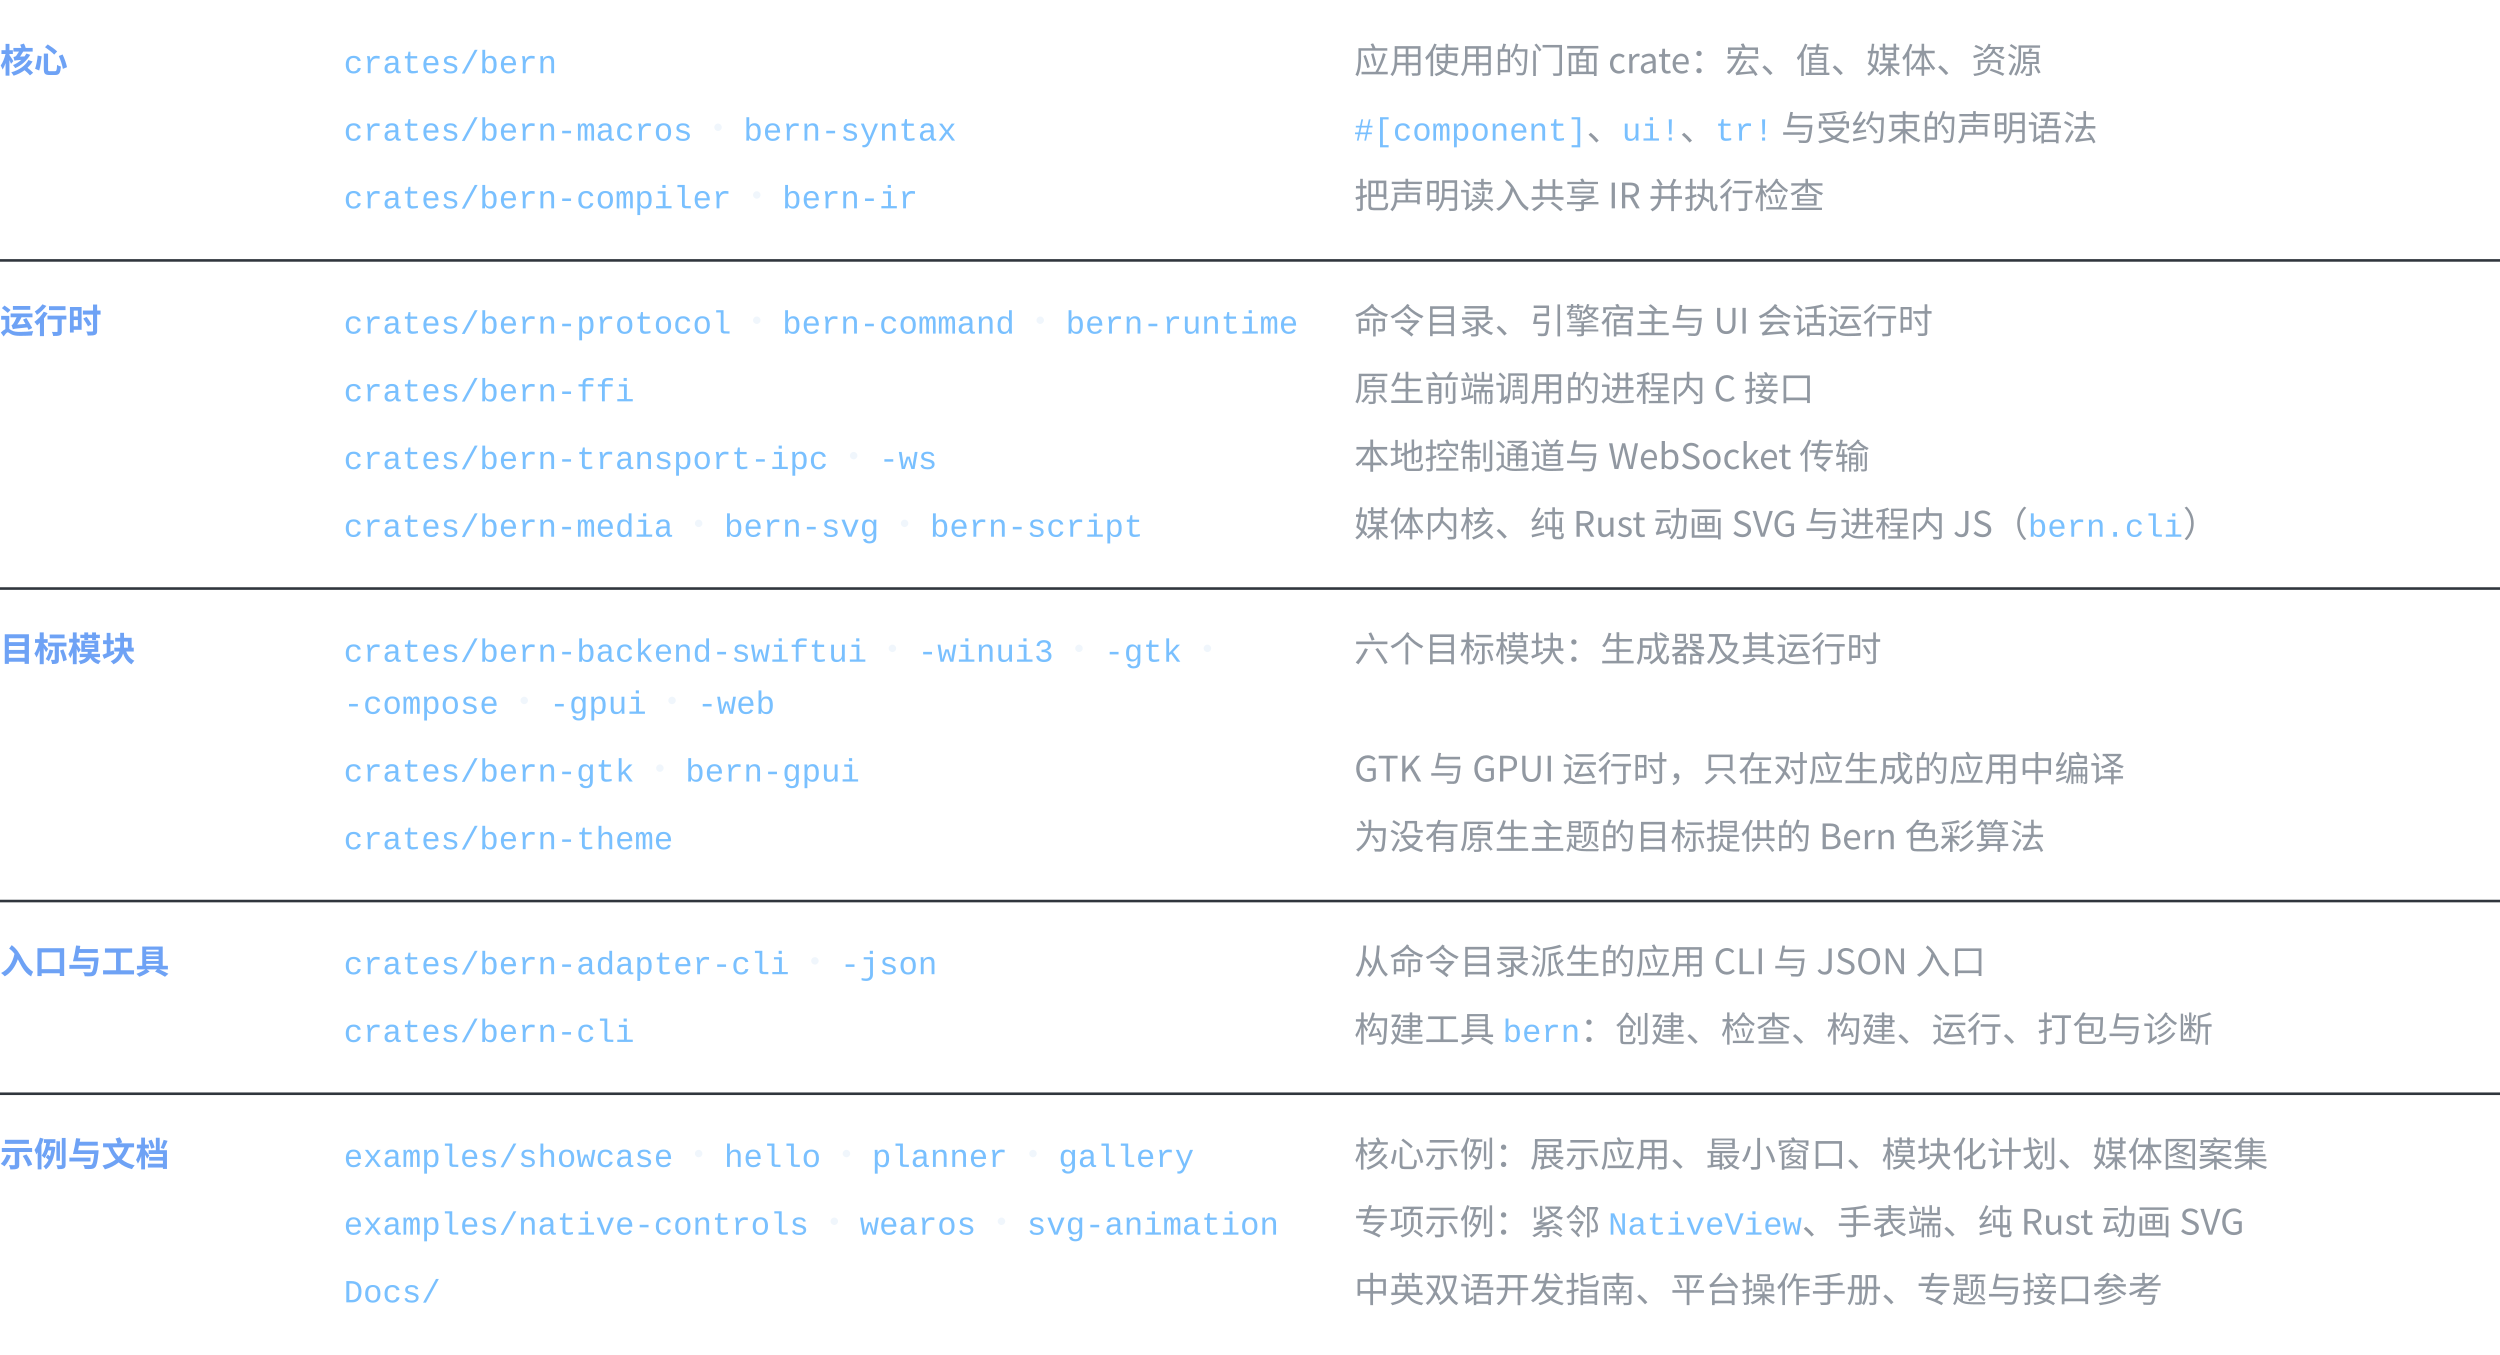
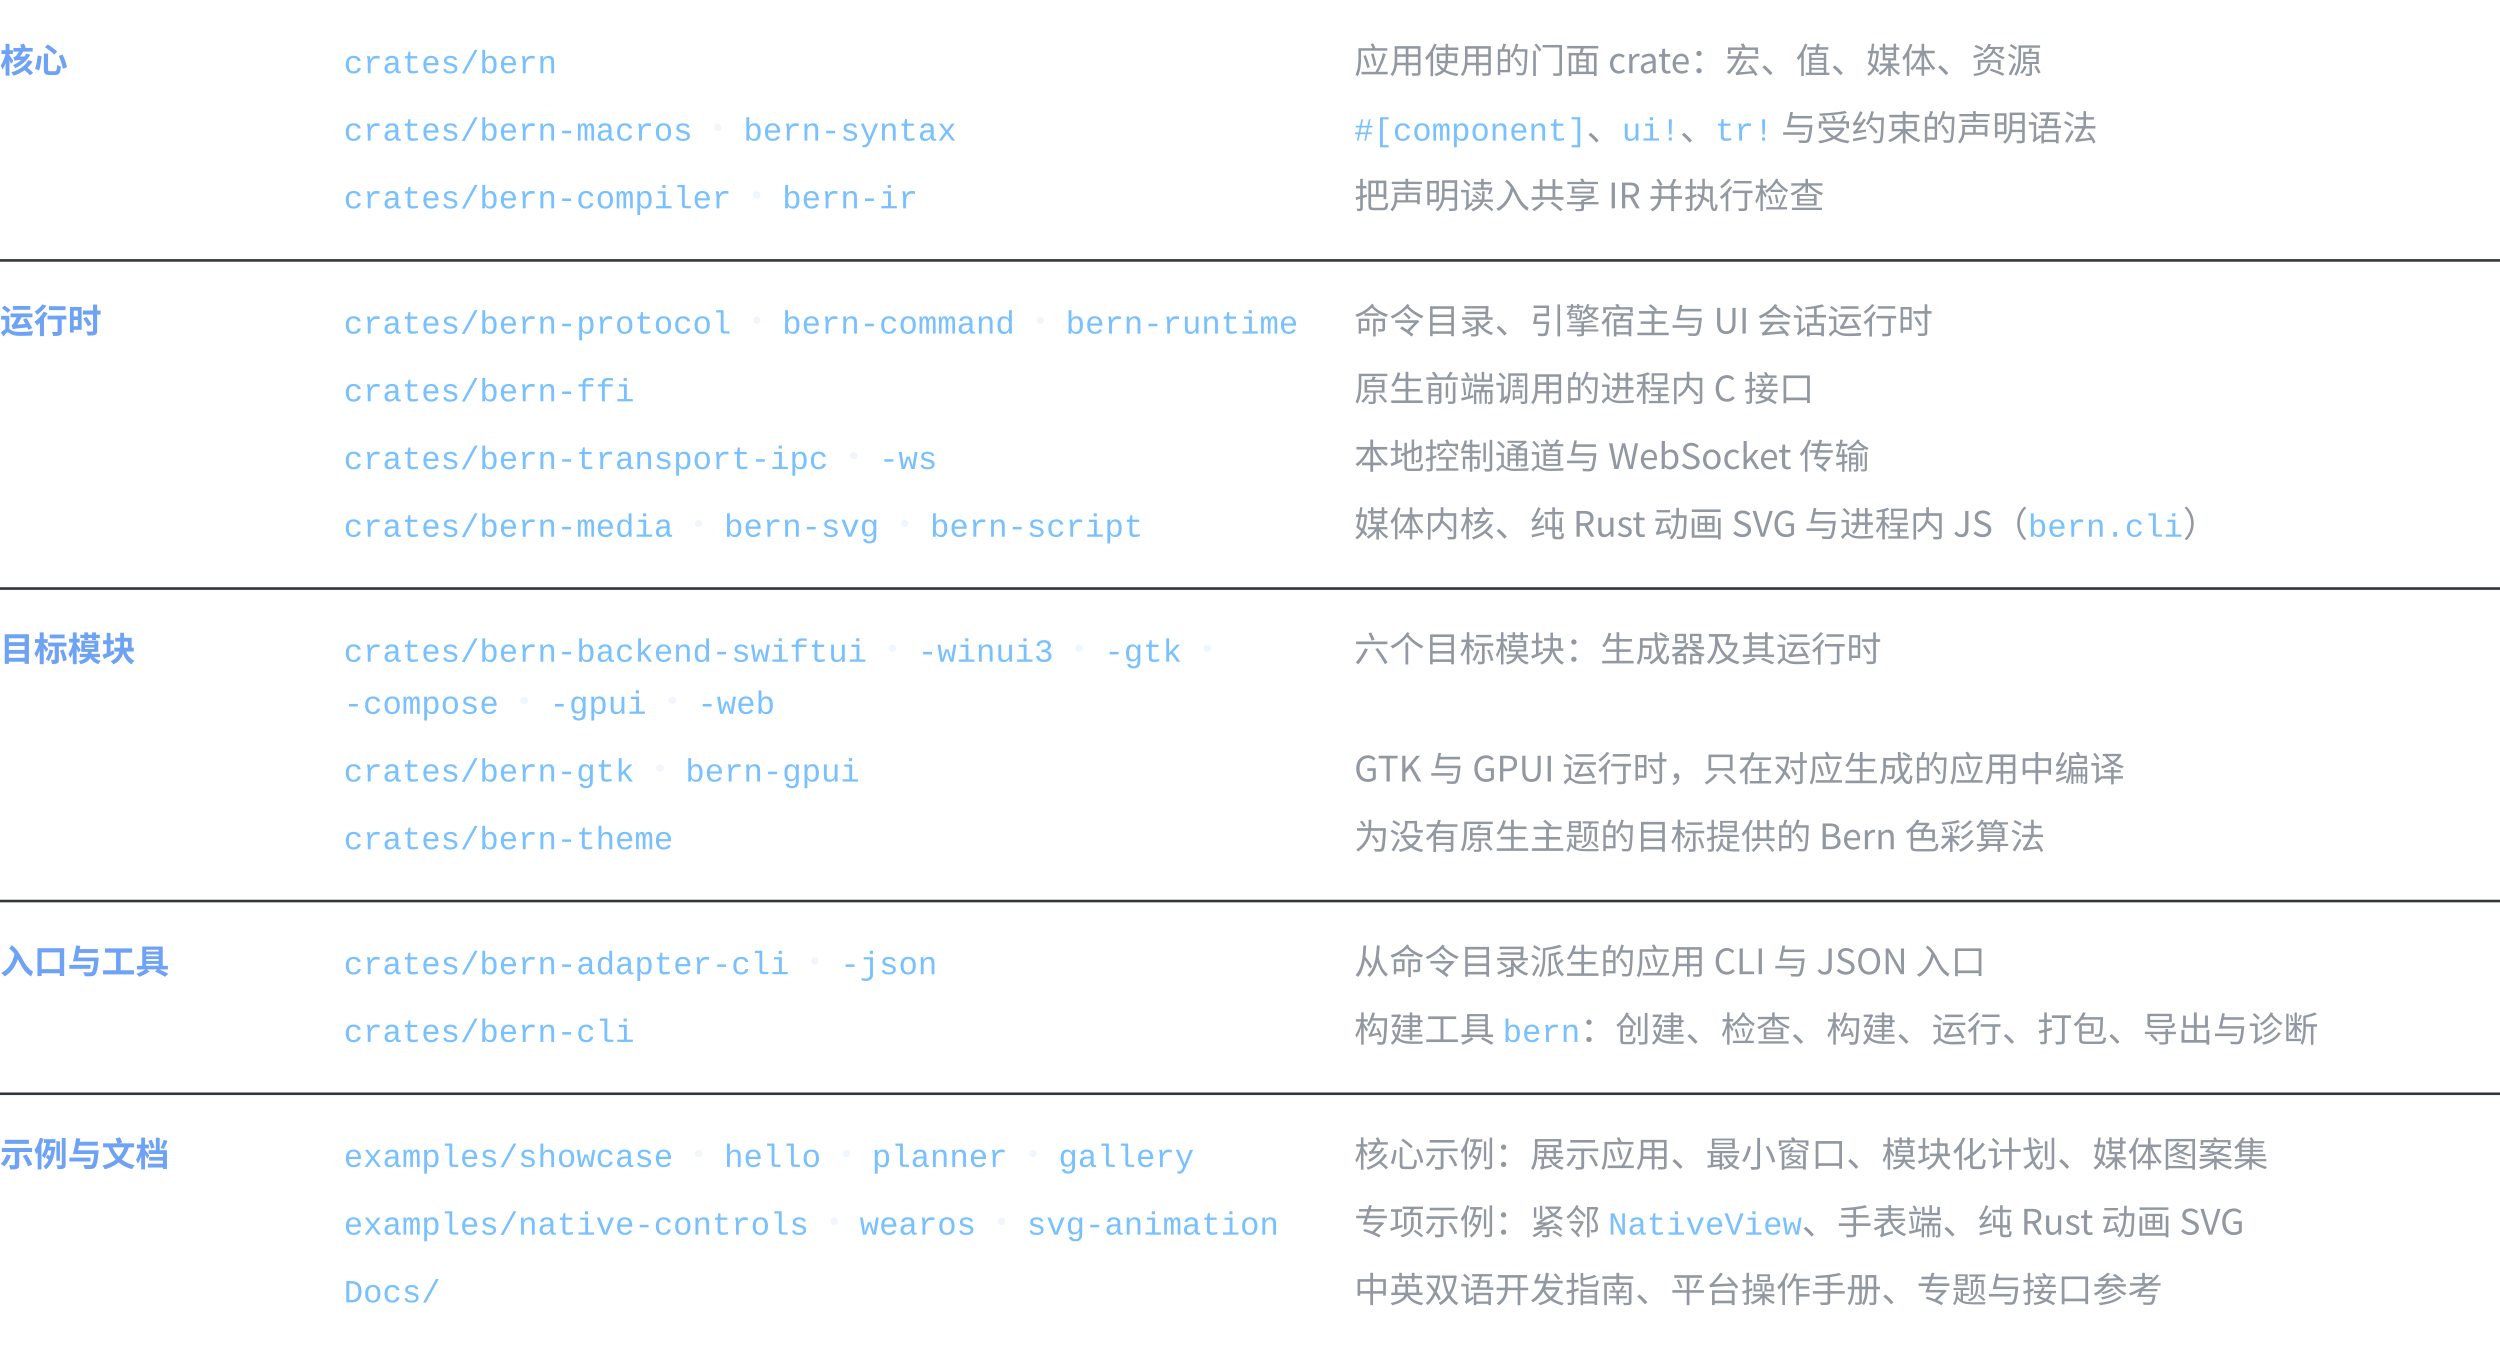
<svg xmlns="http://www.w3.org/2000/svg" viewBox="0 0 960 520" width="960" height="520" font-family="-apple-system, BlinkMacSystemFont, 'Segoe UI', 'PingFang SC', 'Hiragino Sans GB', 'Microsoft YaHei', 'Noto Sans CJK SC', 'Helvetica Neue', Arial, sans-serif">
  <defs>
    <symbol id="bern-logo" viewBox="0 0 1024 1024">
      <defs>
        <clipPath id="bern-symbol-disc">
          <circle cx="512" cy="512" r="512" />
        </clipPath>
      </defs>
      <g clip-path="url(#bern-symbol-disc)">
        <rect width="1024" height="1024" fill="#4A8BEF" />
        <path fill="#24324D" d="M 290.4 372.1 C 270.7 579.3 309.8 827.6 392.0 1060.0 L 1100 1100 L 1060.0 880.0 C 1013.0 692.2 904.4 451.5 684.3 270.5 A 14 14 0 0 0 662.4 286.5 C 693.7 364.2 711.6 444.8 715.3 529.4 A 36 36 0 0 1 691.6 564.9 C 620.6 590.7 549.5 616.5 478.5 642.4 A 36 36 0 0 1 436.0 628.1 C 383.8 547.6 344.6 461.1 317.8 369.5 A 14 14 0 0 0 290.4 372.1 Z" />
        <ellipse rx="22" ry="36" fill="#E8F4FF" transform="translate(520 760) rotate(-20)" />
        <ellipse rx="22" ry="36" fill="#E8F4FF" transform="translate(748 668) rotate(-20)" />
      </g>
    </symbol>
  </defs>
  <text x="0.0" y="27.9" font-size="13" fill="#6EA2F5" font-weight="700">核心</text>
  <text x="132.0" y="28.1" font-size="13.5" fill="#F0F6FC">
    <tspan font-family="ui-monospace, SFMono-Regular, Menlo, Consolas, 'Liberation Mono', monospace" font-size="12.4" fill="#79C0FF">crates/bern</tspan>
  </text>
  <text x="520.0" y="28.1" font-size="13.5" fill="#9198A1">应用使用的门面 crate：宏、值、媒体、资源</text>
  <text x="132.0" y="54.0" font-size="13.5" fill="#F0F6FC">
    <tspan font-family="ui-monospace, SFMono-Regular, Menlo, Consolas, 'Liberation Mono', monospace" font-size="12.4" fill="#79C0FF">crates/bern-macros</tspan> · <tspan font-family="ui-monospace, SFMono-Regular, Menlo, Consolas, 'Liberation Mono', monospace" font-size="12.4" fill="#79C0FF">bern-syntax</tspan>
  </text>
  <text x="520.0" y="54.0" font-size="13.5" fill="#9198A1">
    <tspan font-family="ui-monospace, SFMono-Regular, Menlo, Consolas, 'Liberation Mono', monospace" font-size="12.4" fill="#79C0FF">#[component]</tspan>、<tspan font-family="ui-monospace, SFMono-Regular, Menlo, Consolas, 'Liberation Mono', monospace" font-size="12.4" fill="#79C0FF">ui!</tspan>、<tspan font-family="ui-monospace, SFMono-Regular, Menlo, Consolas, 'Liberation Mono', monospace" font-size="12.4" fill="#79C0FF">tr!</tspan> 与受约束的声明语法</text>
  <text x="132.0" y="80.0" font-size="13.5" fill="#F0F6FC">
    <tspan font-family="ui-monospace, SFMono-Regular, Menlo, Consolas, 'Liberation Mono', monospace" font-size="12.4" fill="#79C0FF">crates/bern-compiler</tspan> · <tspan font-family="ui-monospace, SFMono-Regular, Menlo, Consolas, 'Liberation Mono', monospace" font-size="12.4" fill="#79C0FF">bern-ir</tspan>
  </text>
  <text x="520.0" y="80.0" font-size="13.5" fill="#9198A1">把声明读入共享 IR 并执行检查</text>
  <line x1="0" y1="100.0" x2="960" y2="100.0" stroke="#30363D" />
  <text x="0.0" y="127.9" font-size="13" fill="#6EA2F5" font-weight="700">运行时</text>
  <text x="132.0" y="128.1" font-size="13.5" fill="#F0F6FC">
    <tspan font-family="ui-monospace, SFMono-Regular, Menlo, Consolas, 'Liberation Mono', monospace" font-size="12.4" fill="#79C0FF">crates/bern-protocol</tspan> · <tspan font-family="ui-monospace, SFMono-Regular, Menlo, Consolas, 'Liberation Mono', monospace" font-size="12.4" fill="#79C0FF">bern-command</tspan> · <tspan font-family="ui-monospace, SFMono-Regular, Menlo, Consolas, 'Liberation Mono', monospace" font-size="12.4" fill="#79C0FF">bern-runtime</tspan>
  </text>
  <text x="520.0" y="128.1" font-size="13.5" fill="#9198A1">命令目录、引擎宿主与 UI 会话运行时</text>
  <text x="132.0" y="154.1" font-size="13.5" fill="#F0F6FC">
    <tspan font-family="ui-monospace, SFMono-Regular, Menlo, Consolas, 'Liberation Mono', monospace" font-size="12.4" fill="#79C0FF">crates/bern-ffi</tspan>
  </text>
  <text x="520.0" y="154.1" font-size="13.5" fill="#9198A1">原生前端调用的进程内 C 接口</text>
  <text x="132.0" y="180.1" font-size="13.5" fill="#F0F6FC">
    <tspan font-family="ui-monospace, SFMono-Regular, Menlo, Consolas, 'Liberation Mono', monospace" font-size="12.4" fill="#79C0FF">crates/bern-transport-ipc</tspan> · <tspan font-family="ui-monospace, SFMono-Regular, Menlo, Consolas, 'Liberation Mono', monospace" font-size="12.4" fill="#79C0FF">-ws</tspan>
  </text>
  <text x="520.0" y="180.1" font-size="13.5" fill="#9198A1">本地控制通道与 WebSocket 传输</text>
  <text x="132.0" y="206.1" font-size="13.5" fill="#F0F6FC">
    <tspan font-family="ui-monospace, SFMono-Regular, Menlo, Consolas, 'Liberation Mono', monospace" font-size="12.4" fill="#79C0FF">crates/bern-media</tspan> · <tspan font-family="ui-monospace, SFMono-Regular, Menlo, Consolas, 'Liberation Mono', monospace" font-size="12.4" fill="#79C0FF">bern-svg</tspan> · <tspan font-family="ui-monospace, SFMono-Regular, Menlo, Consolas, 'Liberation Mono', monospace" font-size="12.4" fill="#79C0FF">bern-script</tspan>
  </text>
  <text x="520.0" y="206.1" font-size="13.5" fill="#9198A1">媒体内核、纯 Rust 动画 SVG 与进程内 JS（<tspan font-family="ui-monospace, SFMono-Regular, Menlo, Consolas, 'Liberation Mono', monospace" font-size="12.4" fill="#79C0FF">bern.cli</tspan>）</text>
  <line x1="0" y1="226.0" x2="960" y2="226.0" stroke="#30363D" />
  <text x="0.0" y="253.9" font-size="13" fill="#6EA2F5" font-weight="700">目标模块</text>
  <text x="132.0" y="254.1" font-size="13.5" fill="#F0F6FC">
    <tspan font-family="ui-monospace, SFMono-Regular, Menlo, Consolas, 'Liberation Mono', monospace" font-size="12.4" fill="#79C0FF">crates/bern-backend-swiftui</tspan> · <tspan font-family="ui-monospace, SFMono-Regular, Menlo, Consolas, 'Liberation Mono', monospace" font-size="12.4" fill="#79C0FF">-winui3</tspan> · <tspan font-family="ui-monospace, SFMono-Regular, Menlo, Consolas, 'Liberation Mono', monospace" font-size="12.4" fill="#79C0FF">-gtk</tspan> ·</text>
  <text x="132.0" y="274.1" font-size="13.5" fill="#F0F6FC">
    <tspan font-family="ui-monospace, SFMono-Regular, Menlo, Consolas, 'Liberation Mono', monospace" font-size="12.4" fill="#79C0FF">-compose</tspan> · <tspan font-family="ui-monospace, SFMono-Regular, Menlo, Consolas, 'Liberation Mono', monospace" font-size="12.4" fill="#79C0FF">-gpui</tspan> · <tspan font-family="ui-monospace, SFMono-Regular, Menlo, Consolas, 'Liberation Mono', monospace" font-size="12.4" fill="#79C0FF">-web</tspan>
  </text>
  <text x="520.0" y="254.1" font-size="13.5" fill="#9198A1">六个目标模块：生成器及其运行时</text>
  <text x="132.0" y="300.1" font-size="13.5" fill="#F0F6FC">
    <tspan font-family="ui-monospace, SFMono-Regular, Menlo, Consolas, 'Liberation Mono', monospace" font-size="12.4" fill="#79C0FF">crates/bern-gtk</tspan> · <tspan font-family="ui-monospace, SFMono-Regular, Menlo, Consolas, 'Liberation Mono', monospace" font-size="12.4" fill="#79C0FF">bern-gpui</tspan>
  </text>
  <text x="520.0" y="300.1" font-size="13.5" fill="#9198A1">GTK 与 GPUI 运行时，只在对应生成的应用中编译</text>
  <text x="132.0" y="326.1" font-size="13.5" fill="#F0F6FC">
    <tspan font-family="ui-monospace, SFMono-Regular, Menlo, Consolas, 'Liberation Mono', monospace" font-size="12.4" fill="#79C0FF">crates/bern-theme</tspan>
  </text>
  <text x="520.0" y="326.1" font-size="13.5" fill="#9198A1">为没有原生主题的目标提供的 Bern 色彩算法</text>
  <line x1="0" y1="346.0" x2="960" y2="346.0" stroke="#30363D" />
  <text x="0.0" y="373.9" font-size="13" fill="#6EA2F5" font-weight="700">入口与工具</text>
  <text x="132.0" y="374.1" font-size="13.5" fill="#F0F6FC">
    <tspan font-family="ui-monospace, SFMono-Regular, Menlo, Consolas, 'Liberation Mono', monospace" font-size="12.4" fill="#79C0FF">crates/bern-adapter-cli</tspan> · <tspan font-family="ui-monospace, SFMono-Regular, Menlo, Consolas, 'Liberation Mono', monospace" font-size="12.4" fill="#79C0FF">-json</tspan>
  </text>
  <text x="520.0" y="374.1" font-size="13.5" fill="#9198A1">从命令目录派生的应用 CLI 与 JSON 入口</text>
  <text x="132.0" y="400.1" font-size="13.5" fill="#F0F6FC">
    <tspan font-family="ui-monospace, SFMono-Regular, Menlo, Consolas, 'Liberation Mono', monospace" font-size="12.4" fill="#79C0FF">crates/bern-cli</tspan>
  </text>
-   <text x="520.0" y="400.1" font-size="13.5" fill="#9198A1">构建工具 <tspan font-family="ui-monospace, SFMono-Regular, Menlo, Consolas, 'Liberation Mono', monospace" font-size="12.4" fill="#79C0FF">bern</tspan>：创建、检查、构建、运行、打包与诊断</text>
+   <text x="520.0" y="400.1" font-size="13.5" fill="#9198A1">构建工具 <tspan font-family="ui-monospace, SFMono-Regular, Menlo, Consolas, 'Liberation Mono', monospace" font-size="12.4" fill="#79C0FF">bern</tspan>：创建、检查、构建、运行、打包、导出与诊断</text>
  <line x1="0" y1="420.0" x2="960" y2="420.0" stroke="#30363D" />
  <text x="0.0" y="447.9" font-size="13" fill="#6EA2F5" font-weight="700">示例与文档</text>
  <text x="132.0" y="448.1" font-size="13.5" fill="#F0F6FC">
    <tspan font-family="ui-monospace, SFMono-Regular, Menlo, Consolas, 'Liberation Mono', monospace" font-size="12.4" fill="#79C0FF">examples/showcase</tspan> · <tspan font-family="ui-monospace, SFMono-Regular, Menlo, Consolas, 'Liberation Mono', monospace" font-size="12.4" fill="#79C0FF">hello</tspan> · <tspan font-family="ui-monospace, SFMono-Regular, Menlo, Consolas, 'Liberation Mono', monospace" font-size="12.4" fill="#79C0FF">planner</tspan> · <tspan font-family="ui-monospace, SFMono-Regular, Menlo, Consolas, 'Liberation Mono', monospace" font-size="12.4" fill="#79C0FF">gallery</tspan>
  </text>
  <text x="520.0" y="448.1" font-size="13.5" fill="#9198A1">核心示例：展示应用、最小窗口、模块化计划、媒体图案集</text>
  <text x="132.0" y="474.1" font-size="13.5" fill="#F0F6FC">
    <tspan font-family="ui-monospace, SFMono-Regular, Menlo, Consolas, 'Liberation Mono', monospace" font-size="12.4" fill="#79C0FF">examples/native-controls</tspan> · <tspan font-family="ui-monospace, SFMono-Regular, Menlo, Consolas, 'Liberation Mono', monospace" font-size="12.4" fill="#79C0FF">wearos</tspan> · <tspan font-family="ui-monospace, SFMono-Regular, Menlo, Consolas, 'Liberation Mono', monospace" font-size="12.4" fill="#79C0FF">svg-animation</tspan>
  </text>
  <text x="520.0" y="474.1" font-size="13.5" fill="#9198A1">专项示例：紧邻 <tspan font-family="ui-monospace, SFMono-Regular, Menlo, Consolas, 'Liberation Mono', monospace" font-size="12.4" fill="#79C0FF">NativeView</tspan>、手表端、纯 Rust 动画 SVG</text>
  <text x="132.0" y="500.1" font-size="13.5" fill="#F0F6FC">
    <tspan font-family="ui-monospace, SFMono-Regular, Menlo, Consolas, 'Liberation Mono', monospace" font-size="12.4" fill="#79C0FF">Docs/</tspan>
  </text>
  <text x="520.0" y="500.1" font-size="13.5" fill="#9198A1">中英双语开发指南、平台操作手册、专题与接口参考</text>
</svg>
